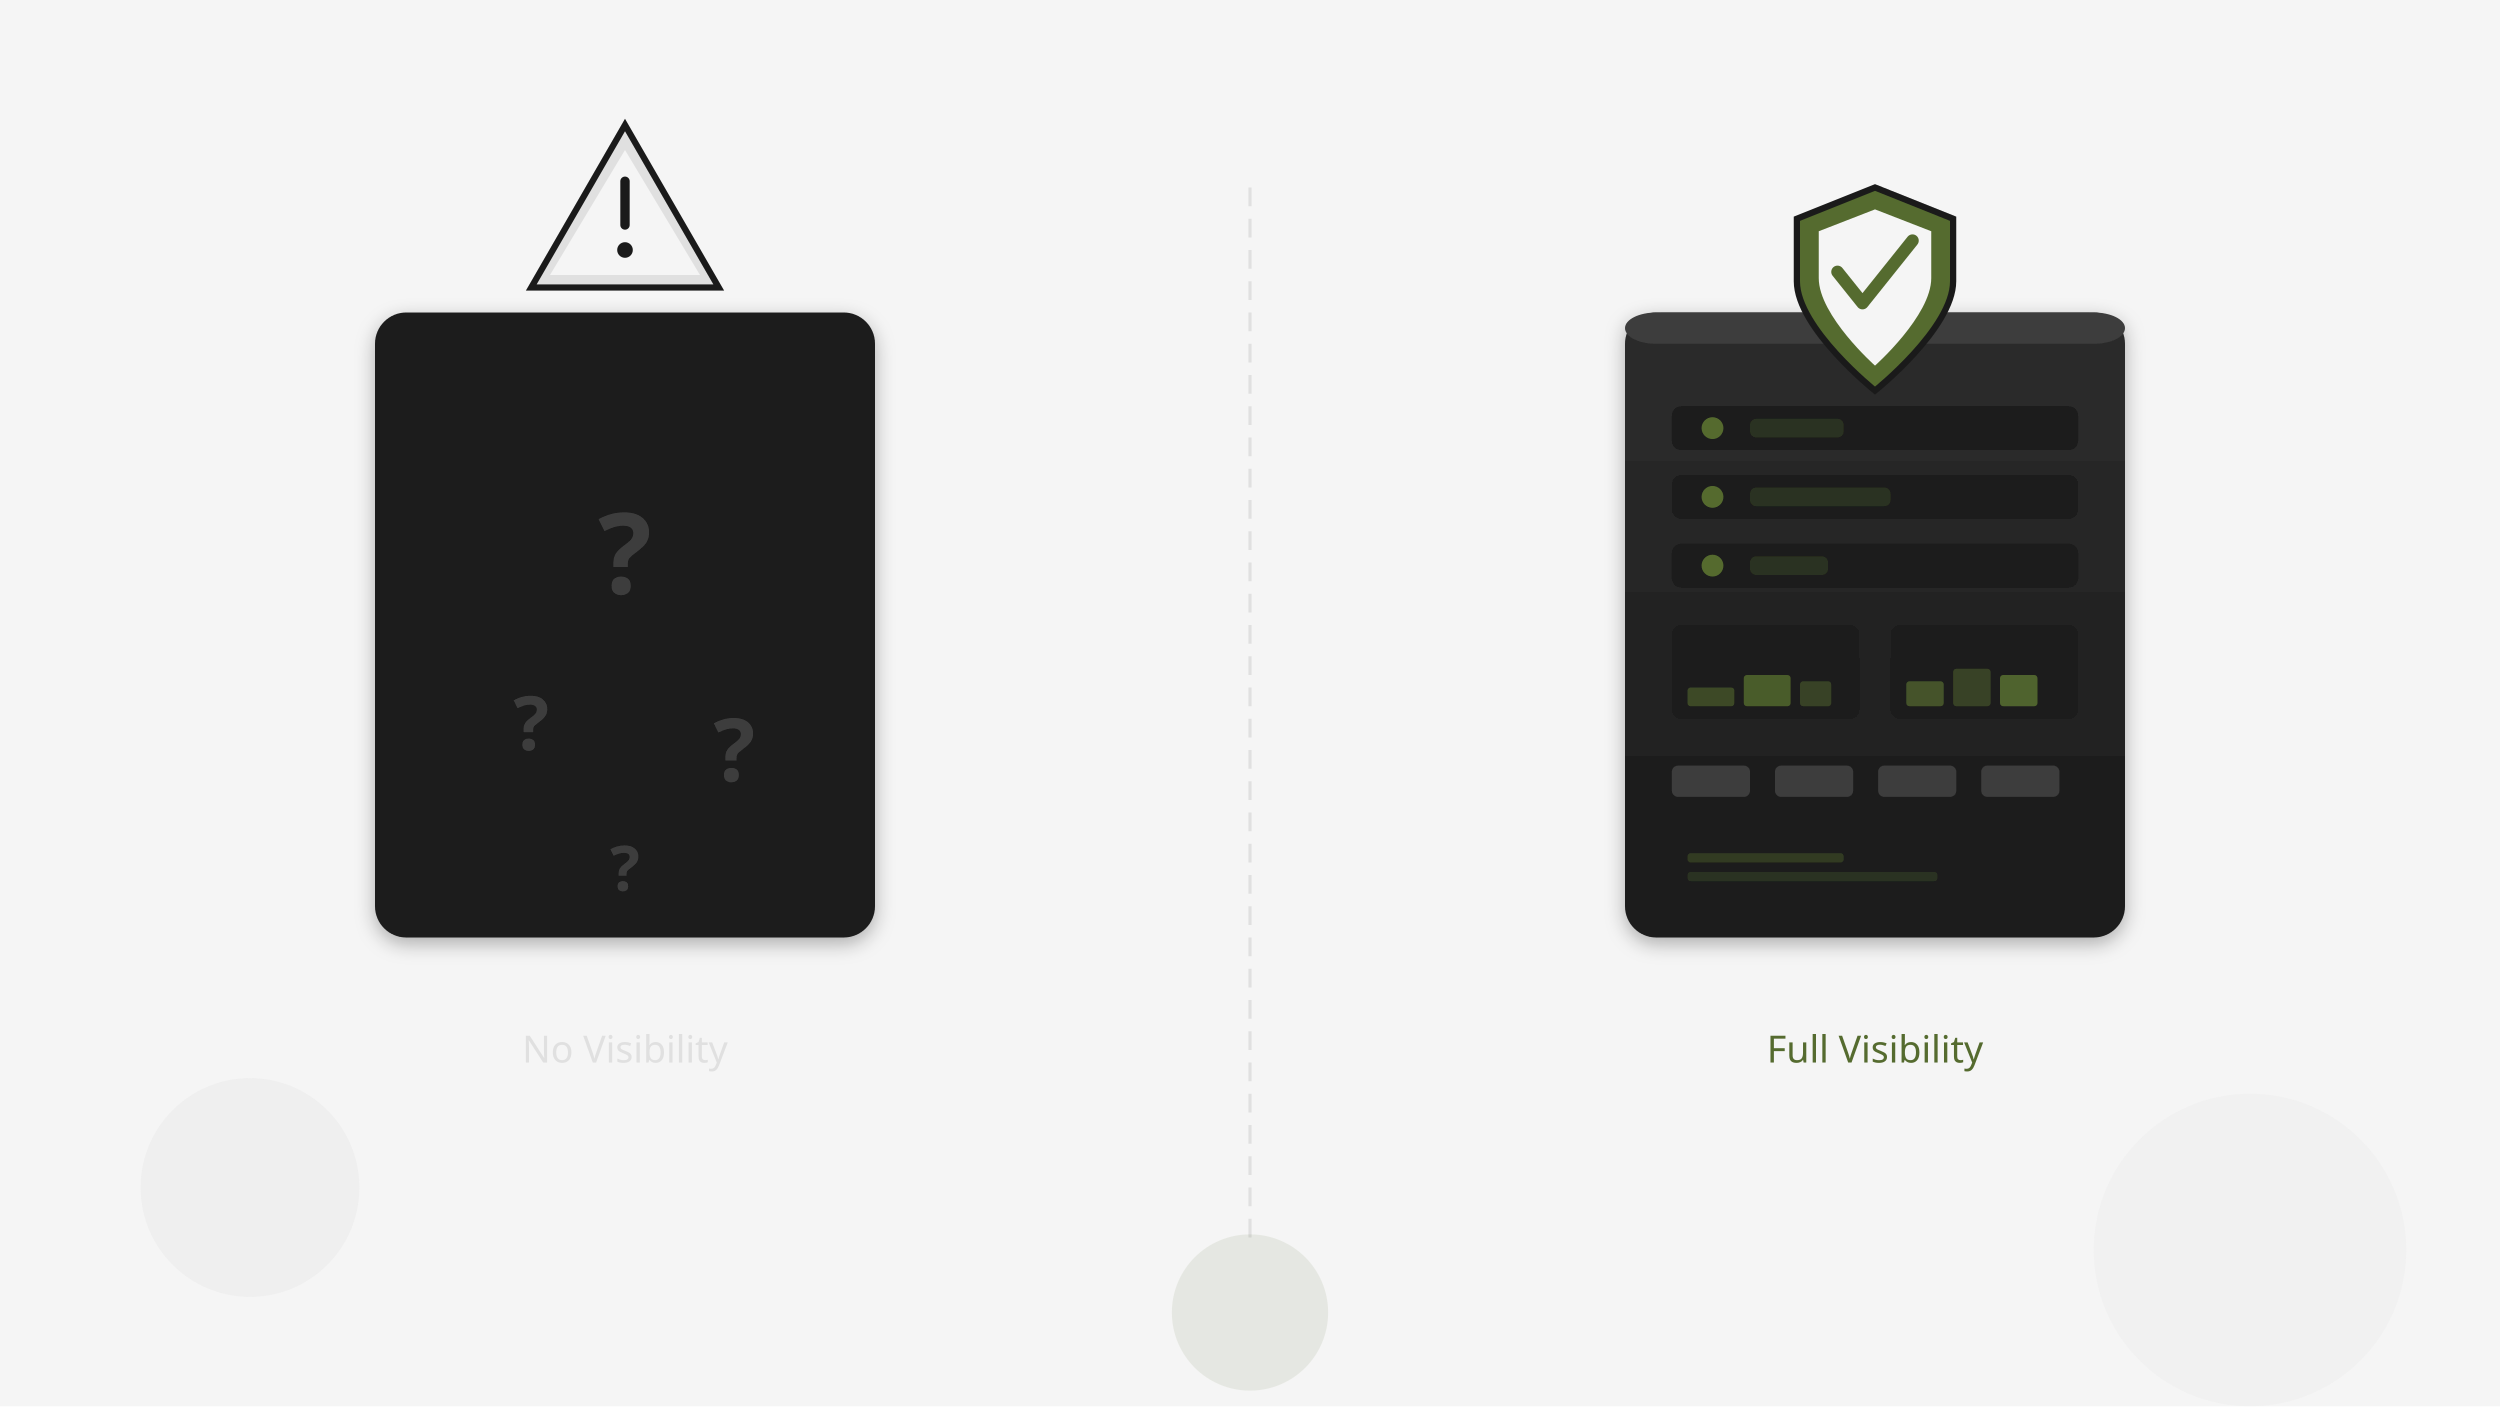
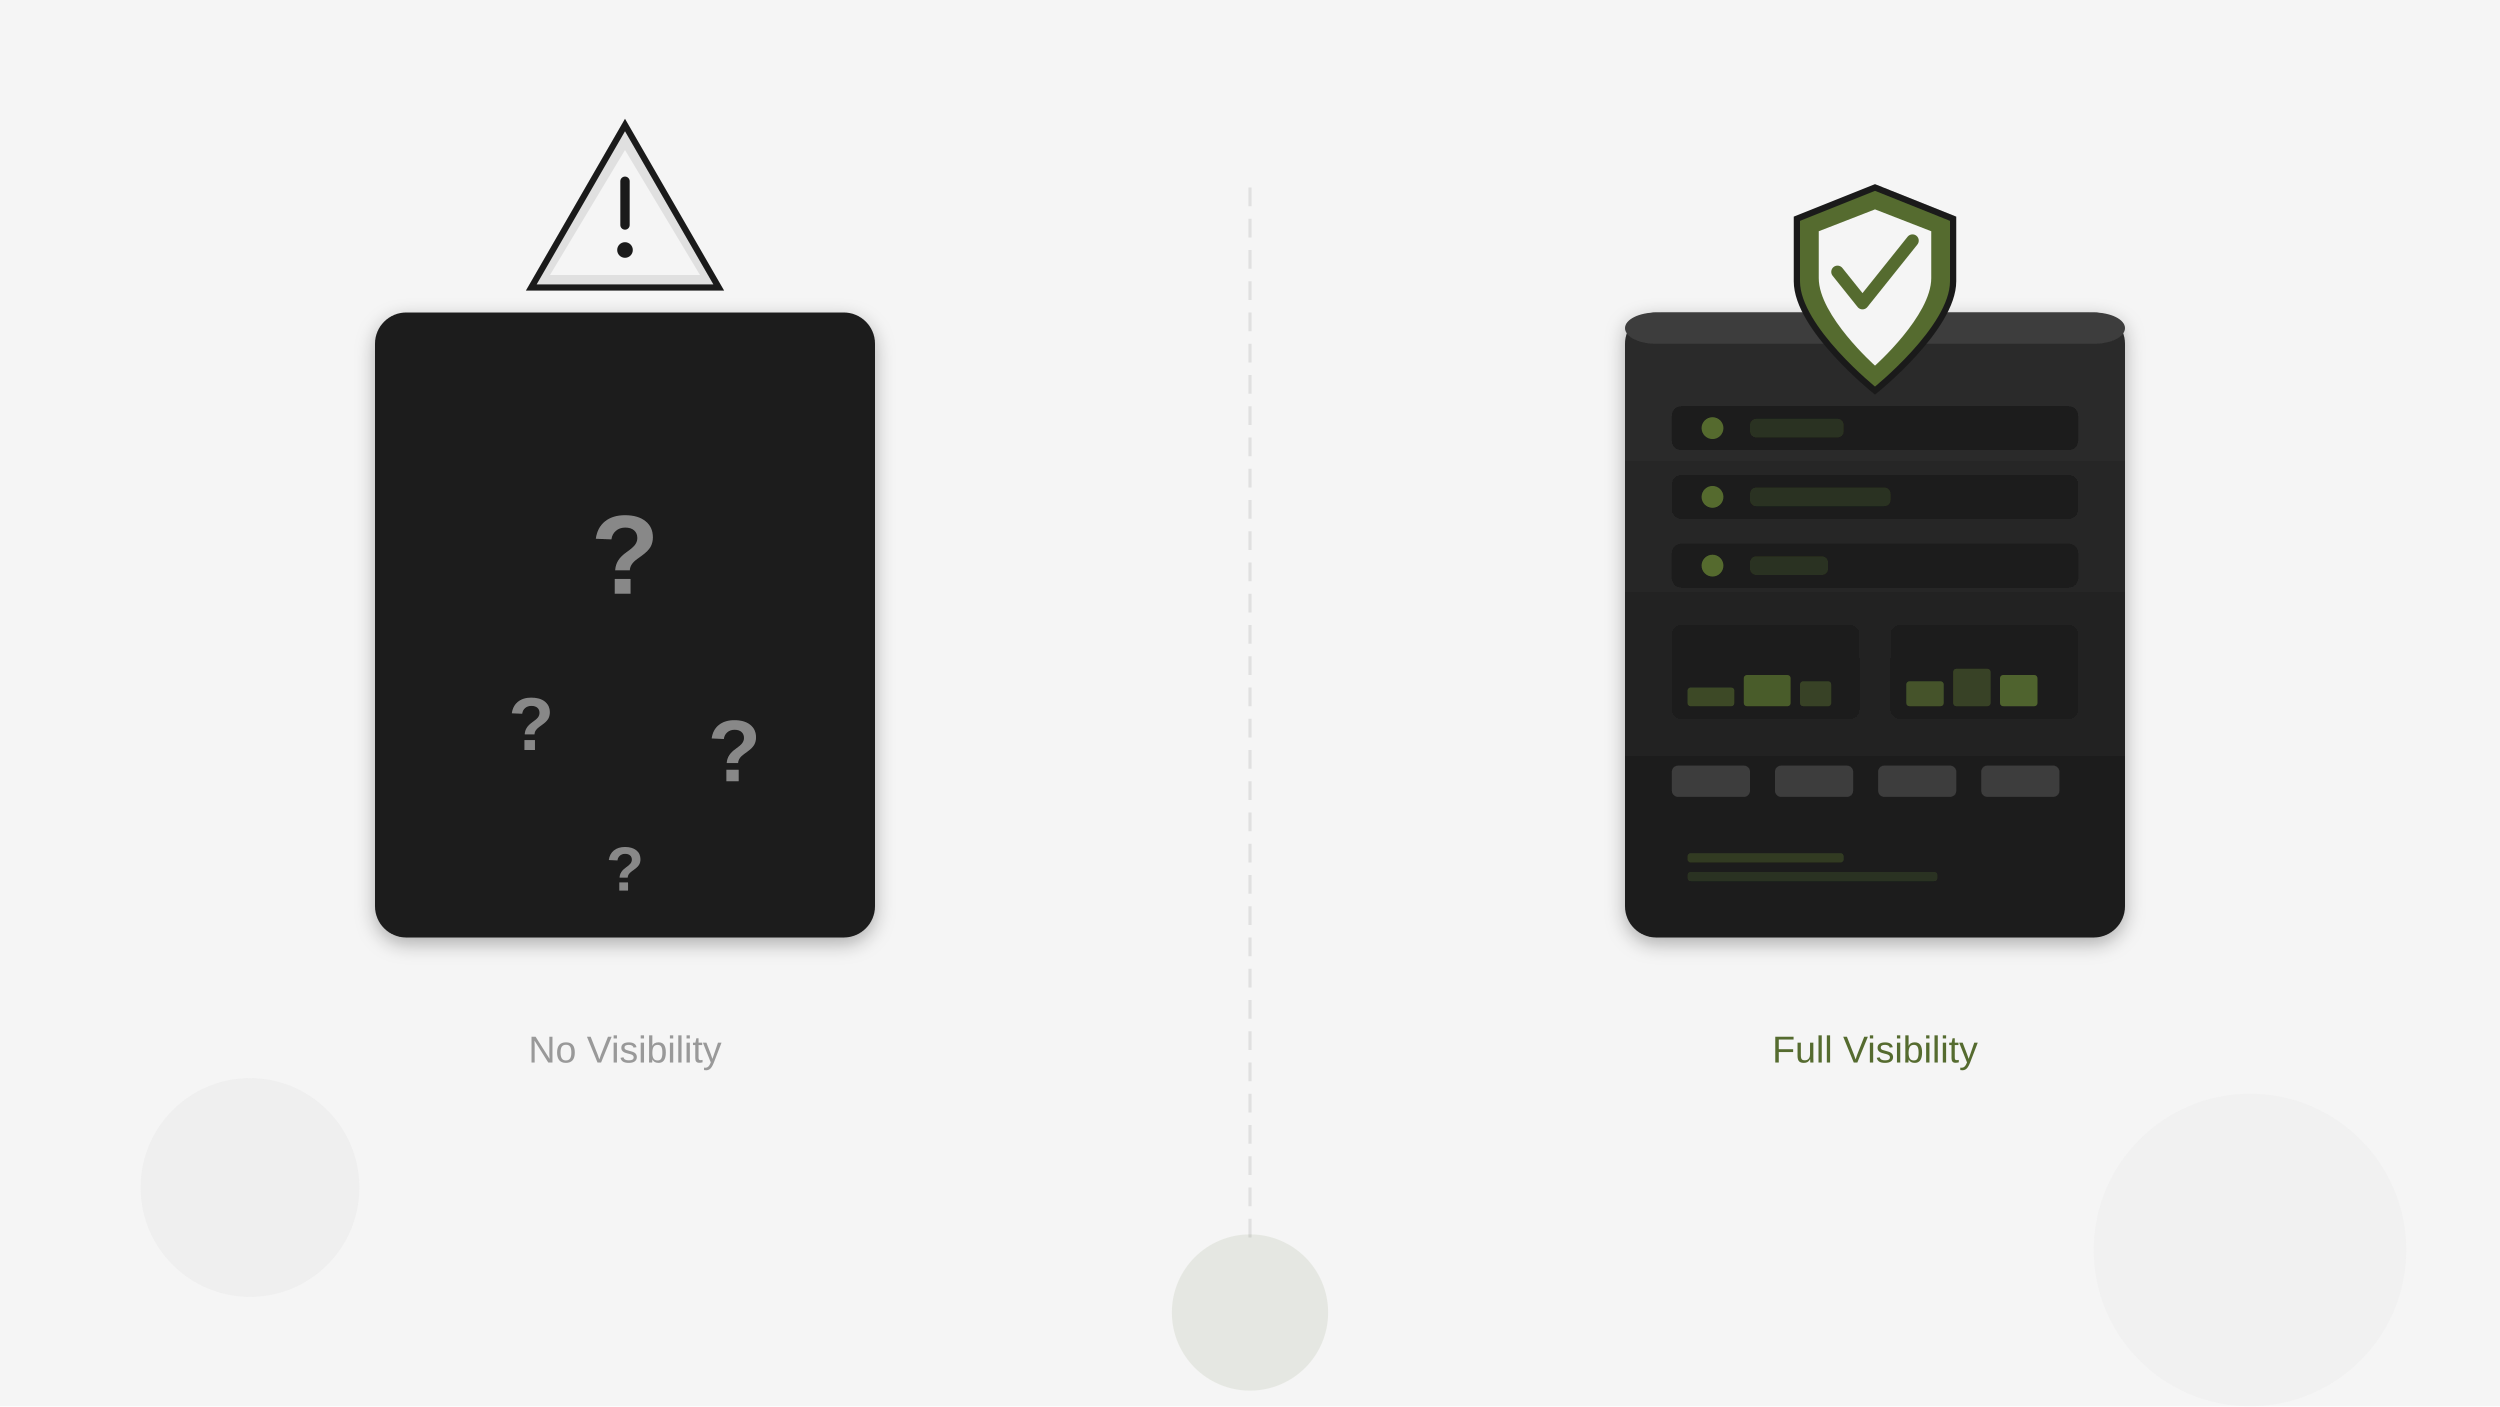
<svg xmlns="http://www.w3.org/2000/svg" viewBox="0 0 800 450" width="800" height="450">
  <defs>
    <linearGradient id="serverGrad" x1="0%" y1="0%" x2="0%" y2="100%">
      <stop offset="0%" style="stop-color:#2d2d2d;stop-opacity:1" />
      <stop offset="100%" style="stop-color:#1a1a1a;stop-opacity:1" />
    </linearGradient>
    <filter id="shadow" x="-20%" y="-20%" width="140%" height="140%">
      <feDropShadow dx="0" dy="2" stdDeviation="3" flood-color="#000" flood-opacity="0.3" />
    </filter>
  </defs>
  <rect width="800" height="450" fill="#f5f5f5" />
  <line x1="400" y1="60" x2="400" y2="400" stroke="#e0e0e0" stroke-width="1" stroke-dasharray="6,4" />
  <g transform="translate(120, 100)" filter="url(#shadow)">
    <rect width="160" height="200" rx="10" fill="#1a1a1a" />
-     <text x="80" y="90" text-anchor="middle" font-family="system-ui, sans-serif" font-size="36" fill="#3d3d3d" font-weight="700">?</text>
-     <text x="50" y="140" text-anchor="middle" font-family="system-ui, sans-serif" font-size="24" fill="#3d3d3d" font-weight="700">?</text>
-     <text x="115" y="150" text-anchor="middle" font-family="system-ui, sans-serif" font-size="28" fill="#3d3d3d" font-weight="700">?</text>
-     <text x="80" y="185" text-anchor="middle" font-family="system-ui, sans-serif" font-size="20" fill="#3d3d3d" font-weight="700">?</text>
+     <text x="80" y="90" text-anchor="middle" font-family="Arial, sans-serif" font-size="36" fill="#888888" font-weight="bold">?</text>
+     <text x="50" y="140" text-anchor="middle" font-family="Arial, sans-serif" font-size="24" fill="#888888" font-weight="bold">?</text>
+     <text x="115" y="150" text-anchor="middle" font-family="Arial, sans-serif" font-size="28" fill="#888888" font-weight="bold">?</text>
+     <text x="80" y="185" text-anchor="middle" font-family="Arial, sans-serif" font-size="20" fill="#888888" font-weight="bold">?</text>
  </g>
  <g transform="translate(170, 40)">
    <polygon points="30,0 60,52 0,52" fill="#e0e0e0" stroke="#1a1a1a" stroke-width="2" />
    <polygon points="30,8 54,48 6,48" fill="#f5f5f5" />
    <line x1="30" y1="18" x2="30" y2="32" stroke="#1a1a1a" stroke-width="3" stroke-linecap="round" />
    <circle cx="30" cy="40" r="2.5" fill="#1a1a1a" />
  </g>
-   <text x="200" y="340" text-anchor="middle" font-family="system-ui, sans-serif" font-size="12" fill="#e0e0e0">No Visibility</text>
+   <text x="200" y="340" text-anchor="middle" font-family="Arial, sans-serif" font-size="12" fill="#999999">No Visibility</text>
  <g transform="translate(520, 100)" filter="url(#shadow)">
    <rect width="160" height="200" rx="10" fill="url(#serverGrad)" />
    <rect x="0" y="0" width="160" height="10" rx="10" fill="#3d3d3d" />
    <rect x="15" y="30" width="130" height="14" rx="3" fill="#1a1a1a" />
    <rect x="15" y="52" width="130" height="14" rx="3" fill="#1a1a1a" />
    <rect x="15" y="74" width="130" height="14" rx="3" fill="#1a1a1a" />
    <circle cx="28" cy="37" r="3.5" fill="#556b2f" />
    <circle cx="28" cy="59" r="3.5" fill="#556b2f" />
    <circle cx="28" cy="81" r="3.5" fill="#556b2f" />
    <rect x="40" y="34" width="30" height="6" rx="2" fill="#556b2f" opacity="0.3" />
    <rect x="40" y="56" width="45" height="6" rx="2" fill="#556b2f" opacity="0.3" />
    <rect x="40" y="78" width="25" height="6" rx="2" fill="#556b2f" opacity="0.3" />
    <rect x="15" y="100" width="60" height="30" rx="3" fill="#1a1a1a" />
    <rect x="20" y="120" width="15" height="6" rx="1" fill="#556b2f" opacity="0.6" />
    <rect x="38" y="116" width="15" height="10" rx="1" fill="#556b2f" opacity="0.8" />
    <rect x="56" y="118" width="10" height="8" rx="1" fill="#556b2f" opacity="0.5" />
    <rect x="85" y="100" width="60" height="30" rx="3" fill="#1a1a1a" />
    <rect x="90" y="118" width="12" height="8" rx="1" fill="#556b2f" opacity="0.7" />
    <rect x="105" y="114" width="12" height="12" rx="1" fill="#556b2f" opacity="0.5" />
    <rect x="120" y="116" width="12" height="10" rx="1" fill="#556b2f" opacity="0.9" />
    <rect x="15" y="145" width="25" height="10" rx="2" fill="#3d3d3d" />
    <rect x="48" y="145" width="25" height="10" rx="2" fill="#3d3d3d" />
    <rect x="81" y="145" width="25" height="10" rx="2" fill="#3d3d3d" />
    <rect x="114" y="145" width="25" height="10" rx="2" fill="#3d3d3d" />
    <rect x="15" y="168" width="130" height="20" rx="3" fill="#1a1a1a" />
    <rect x="20" y="173" width="50" height="3" rx="1" fill="#556b2f" opacity="0.4" />
    <rect x="20" y="179" width="80" height="3" rx="1" fill="#556b2f" opacity="0.3" />
  </g>
  <g transform="translate(570, 55)">
    <path d="M30 5 L55 15 L55 35 C55 50 30 70 30 70 C30 70 5 50 5 35 L5 15 Z" fill="#556b2f" stroke="#1a1a1a" stroke-width="2" />
    <path d="M30 12 L48 19 L48 34 C48 46 30 62 30 62 C30 62 12 46 12 34 L12 19 Z" fill="#f5f5f5" />
    <polyline points="18,32 26,42 42,22" fill="none" stroke="#556b2f" stroke-width="4" stroke-linecap="round" stroke-linejoin="round" />
  </g>
-   <text x="600" y="340" text-anchor="middle" font-family="system-ui, sans-serif" font-size="12" fill="#556b2f">Full Visibility</text>
+   <text x="600" y="340" text-anchor="middle" font-family="Arial, sans-serif" font-size="12" fill="#556b2f">Full Visibility</text>
  <circle cx="80" cy="380" r="35" fill="#e0e0e0" opacity="0.3" />
  <circle cx="720" cy="400" r="50" fill="#e0e0e0" opacity="0.2" />
  <circle cx="400" cy="420" r="25" fill="#556b2f" opacity="0.1" />
</svg>
